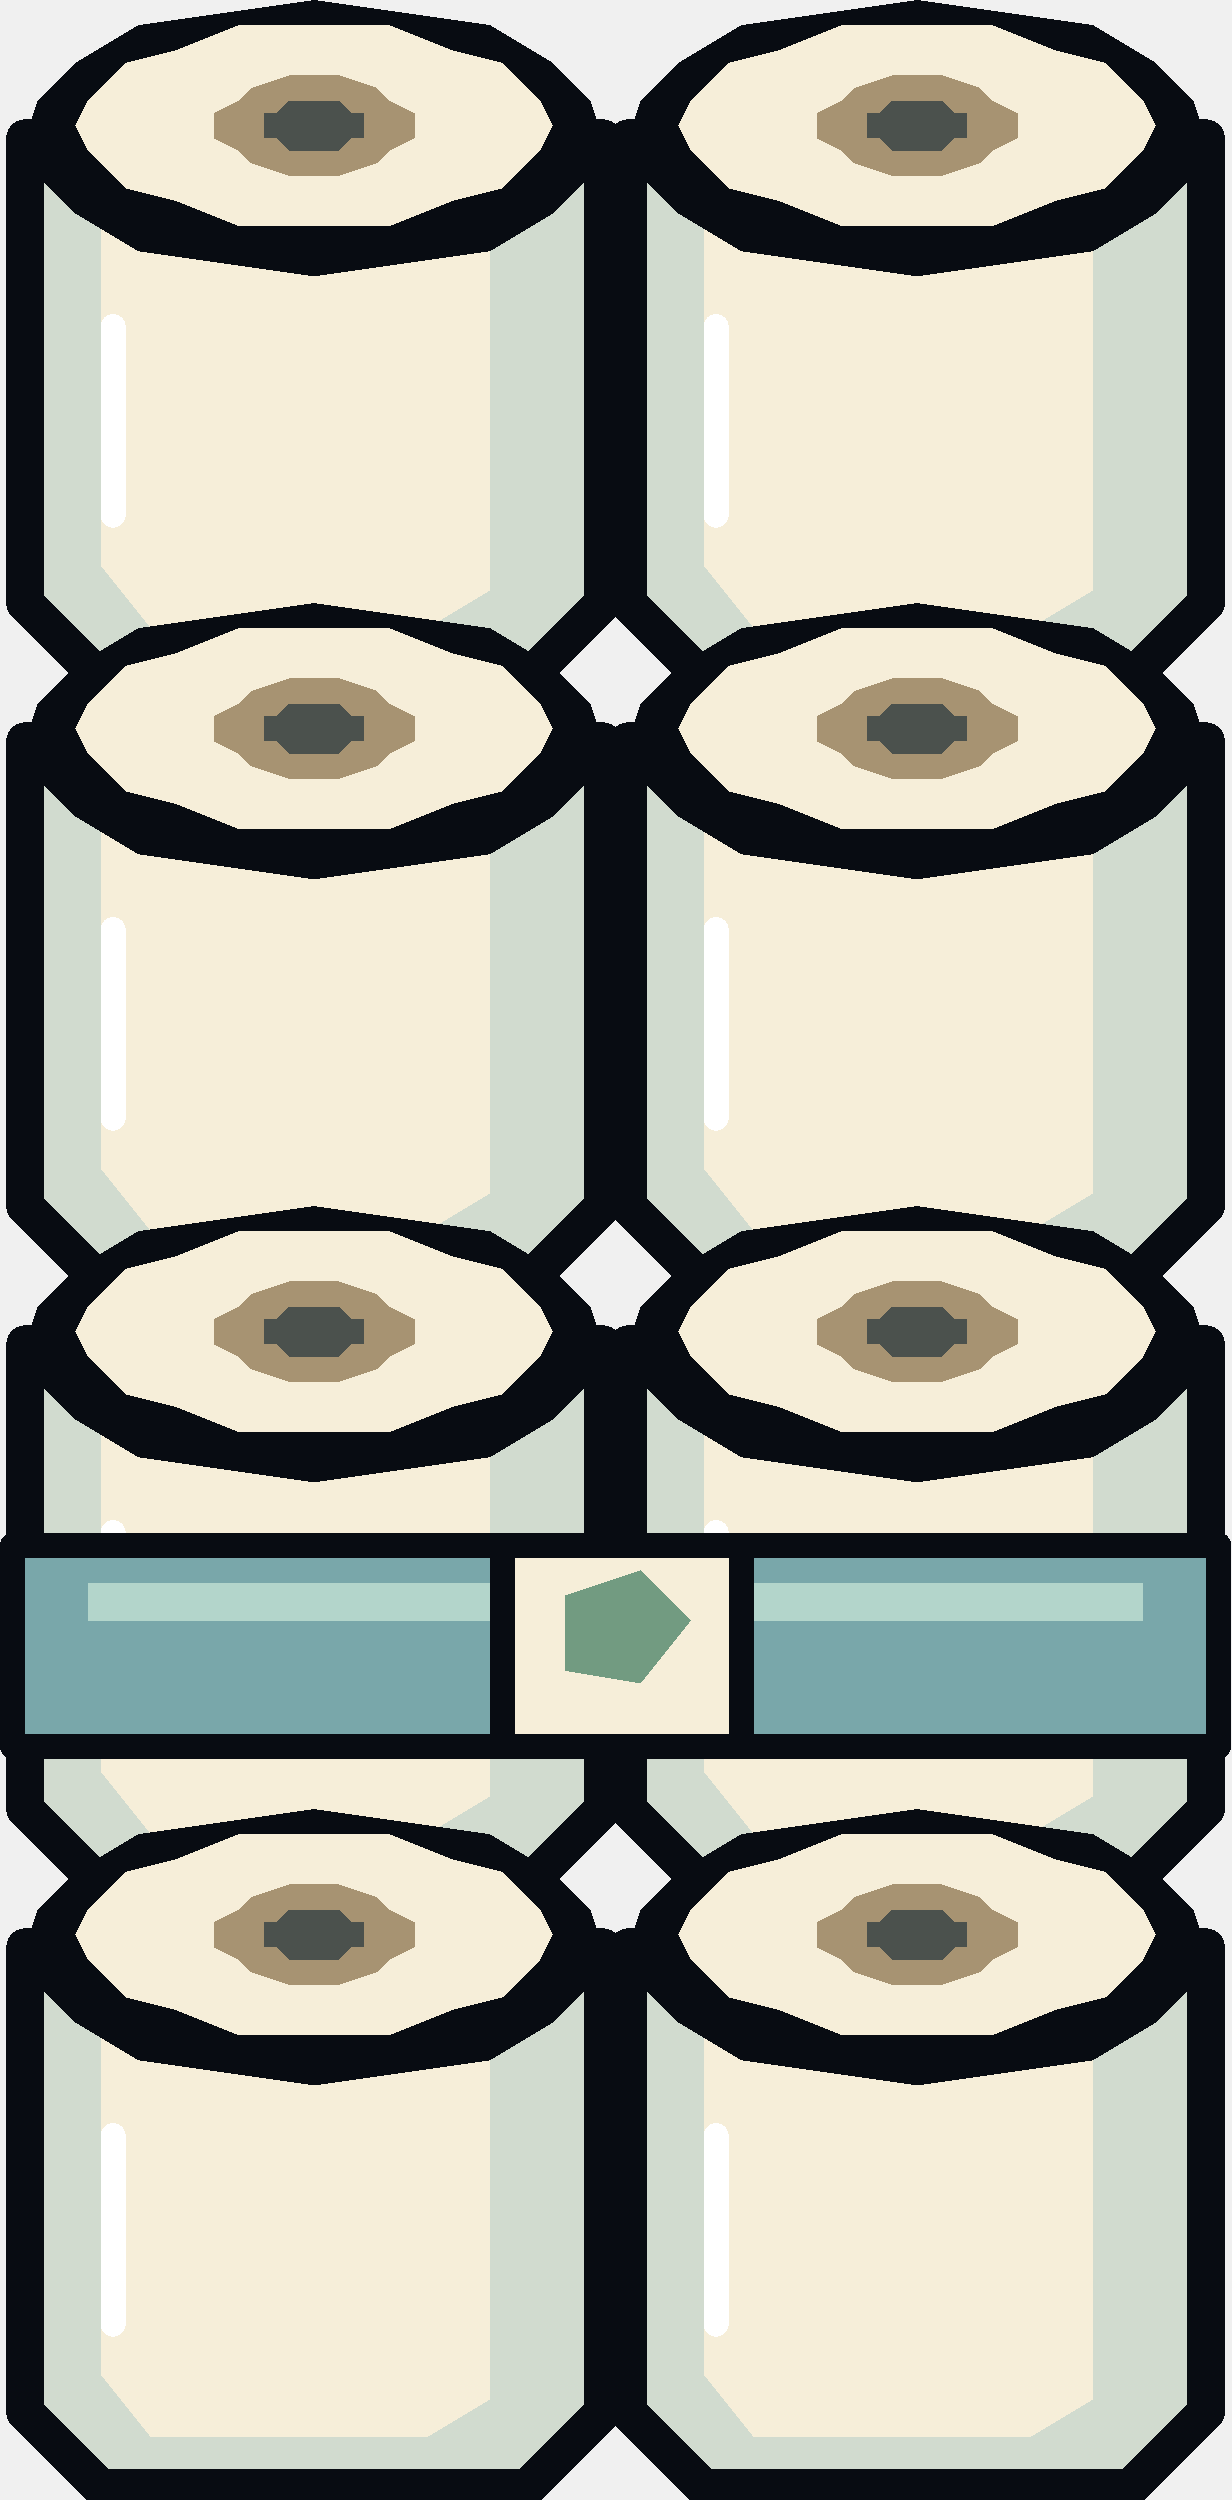
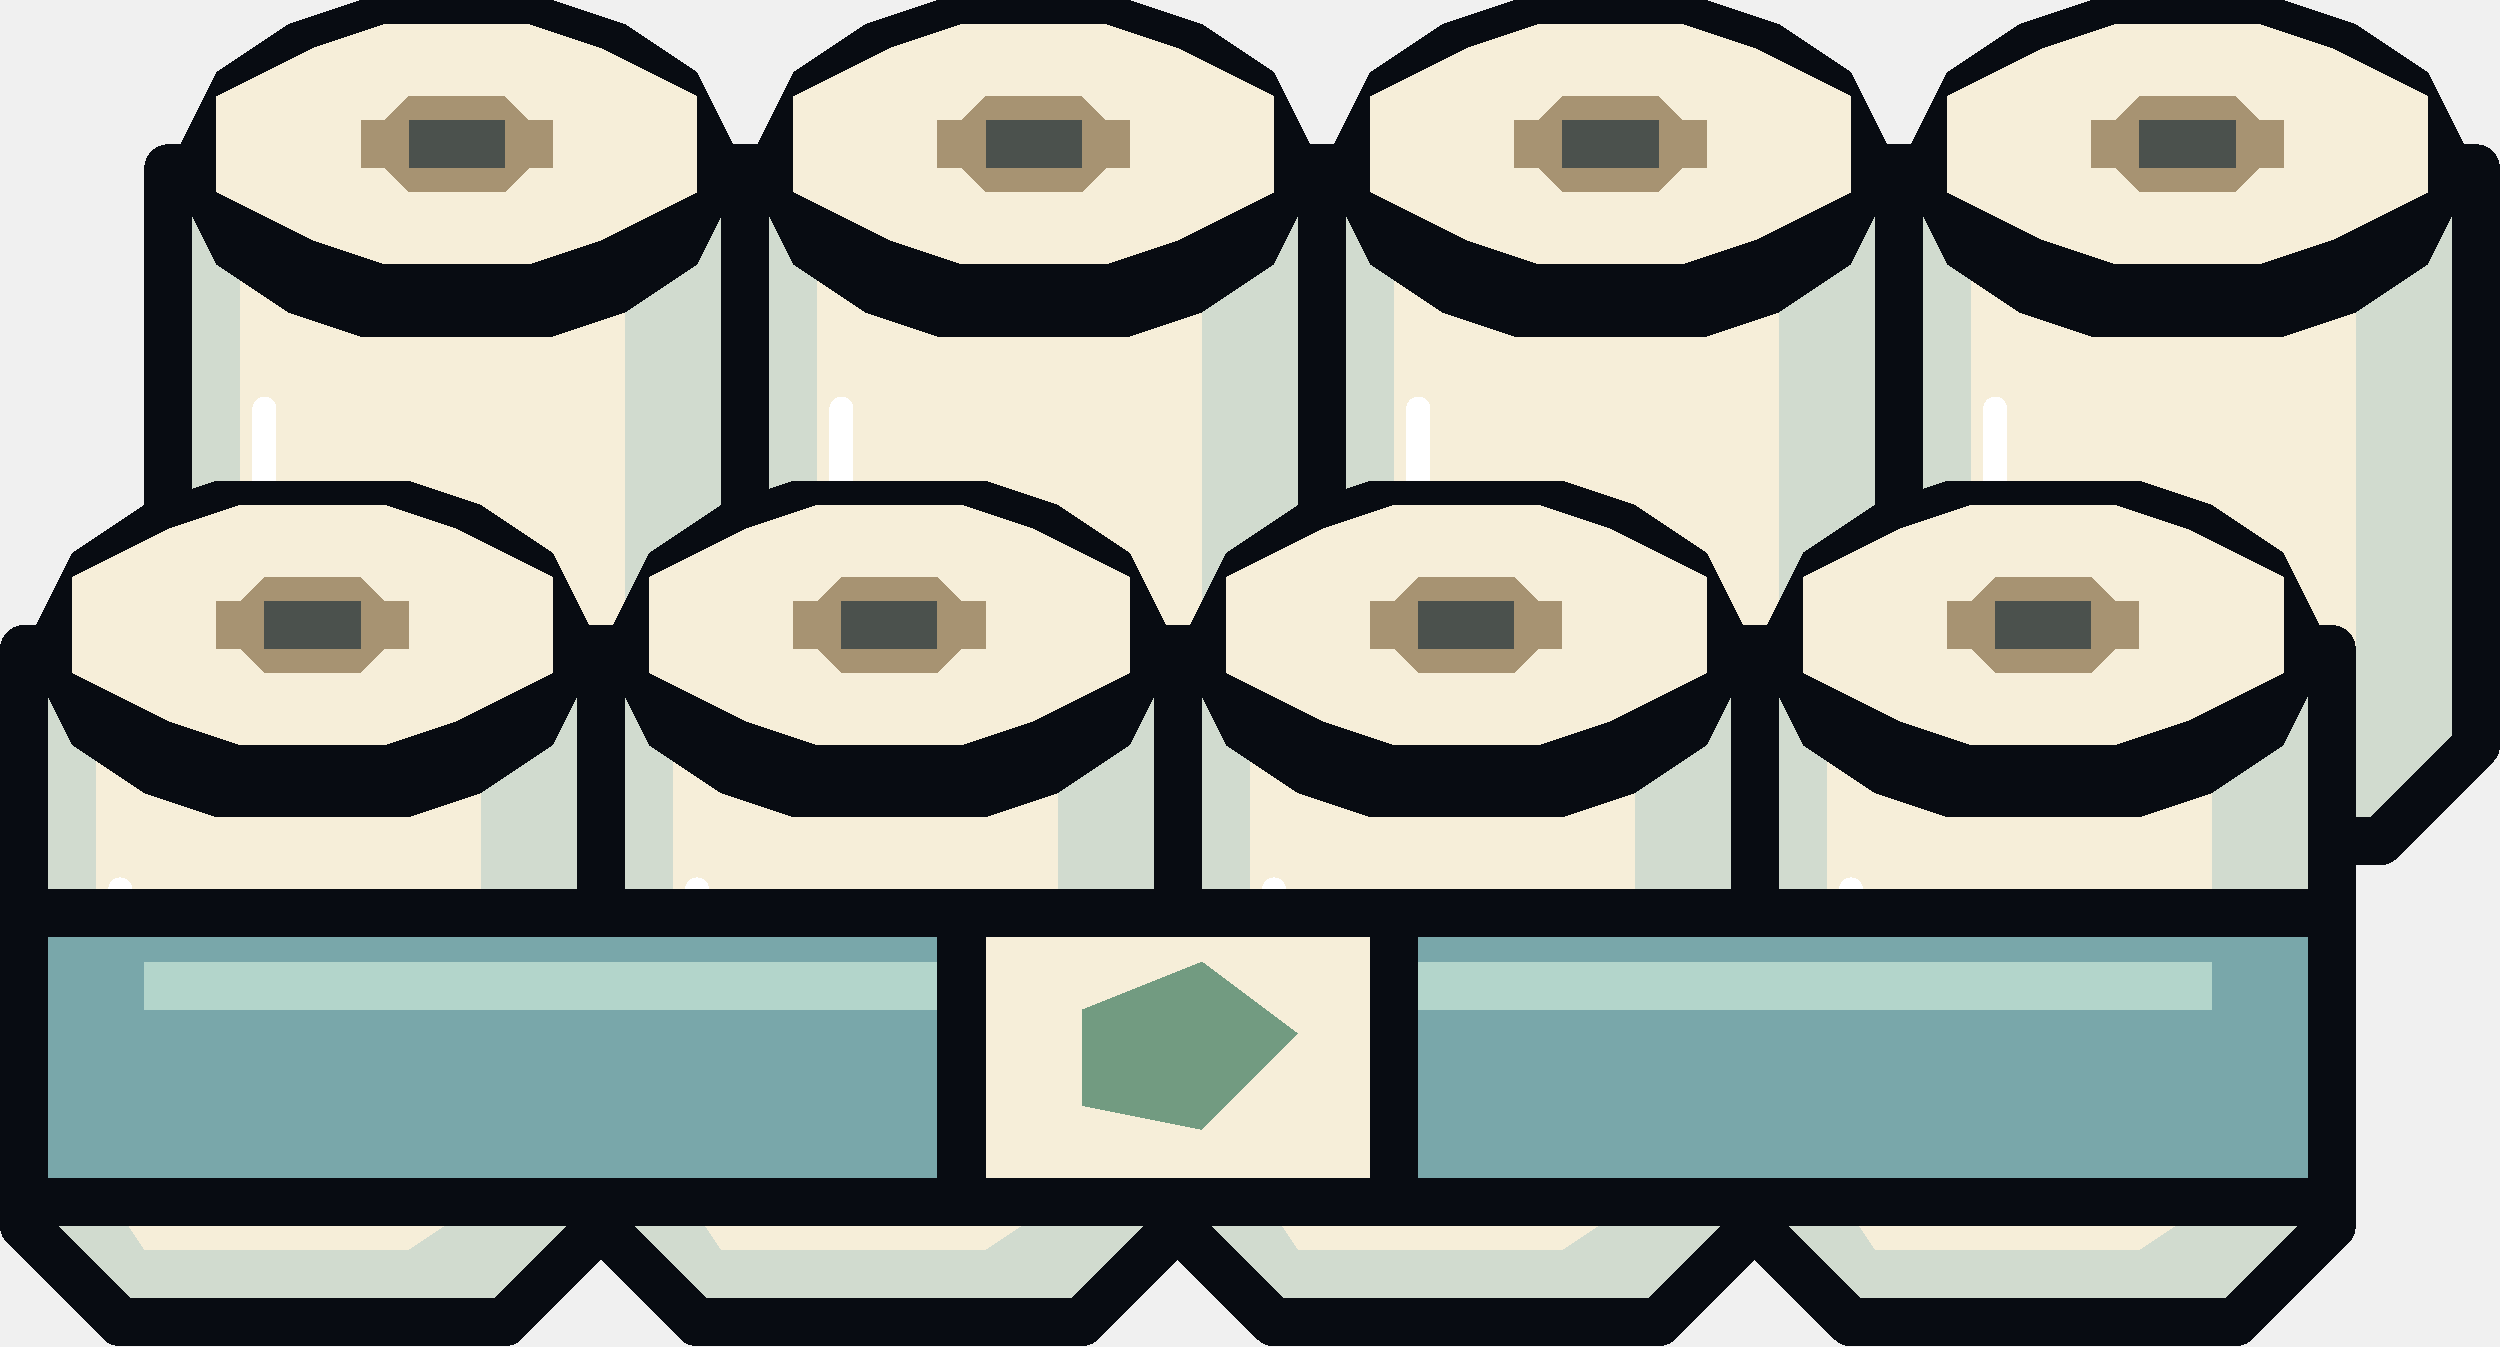
- <svg xmlns="http://www.w3.org/2000/svg" width="98" height="199" viewBox="14 14 98 199" shape-rendering="crispEdges">
-   <path d="M16 25H62V62L56 68H22L16 62Z" fill="#d1dbcf" stroke="#080c12" stroke-width="3" stroke-linejoin="round" />
-   <path d="M22 29H53V61L48 64H26L22 59Z" fill="#f6eed9" />
-   <path d="M62 25L61 28L58 31L53 34L46 35L39 36L32 35L25 34L20 31L17 28L16 25L17 22L20 19L25 16L32 15L39 14L46 15L53 16L58 19L61 22Z" fill="#080c12" />
-   <path d="M58 24L57 26L54 29L50 30L45 32L39 32L33 32L28 30L24 29L21 26L20 24L21 22L24 19L28 18L33 16L39 16L45 16L50 18L54 19L57 22Z" fill="#f6eed9" />
-   <path d="M47 24L47 25L45 26L44 27L41 28L39 28L37 28L34 27L33 26L31 25L31 24L31 23L33 22L34 21L37 20L39 20L41 20L44 21L45 22L47 23Z" fill="#a79372" />
-   <path d="M43 24L43 25L42 25L41 26L40 26L39 26L38 26L37 26L36 25L35 25L35 24L35 23L36 23L37 22L38 22L39 22L40 22L41 22L42 23L43 23Z" fill="#4b514d" />
-   <path d="M23 40L23 55" fill="none" stroke="#ffffff" stroke-width="2" stroke-linejoin="round" stroke-linecap="round" />
-   <path d="M64 25H110V62L104 68H70L64 62Z" fill="#d1dbcf" stroke="#080c12" stroke-width="3" stroke-linejoin="round" />
-   <path d="M70 29H101V61L96 64H74L70 59Z" fill="#f6eed9" />
-   <path d="M110 25L109 28L106 31L101 34L94 35L87 36L80 35L73 34L68 31L65 28L64 25L65 22L68 19L73 16L80 15L87 14L94 15L101 16L106 19L109 22Z" fill="#080c12" />
-   <path d="M106 24L105 26L102 29L98 30L93 32L87 32L81 32L76 30L72 29L69 26L68 24L69 22L72 19L76 18L81 16L87 16L93 16L98 18L102 19L105 22Z" fill="#f6eed9" />
-   <path d="M95 24L95 25L93 26L92 27L89 28L87 28L85 28L82 27L81 26L79 25L79 24L79 23L81 22L82 21L85 20L87 20L89 20L92 21L93 22L95 23Z" fill="#a79372" />
-   <path d="M91 24L91 25L90 25L89 26L88 26L87 26L86 26L85 26L84 25L83 25L83 24L83 23L84 23L85 22L86 22L87 22L88 22L89 22L90 23L91 23Z" fill="#4b514d" />
-   <path d="M71 40L71 55" fill="none" stroke="#ffffff" stroke-width="2" stroke-linejoin="round" stroke-linecap="round" />
-   <path d="M16 73H62V110L56 116H22L16 110Z" fill="#d1dbcf" stroke="#080c12" stroke-width="3" stroke-linejoin="round" />
-   <path d="M22 77H53V109L48 112H26L22 107Z" fill="#f6eed9" />
-   <path d="M62 73L61 76L58 79L53 82L46 83L39 84L32 83L25 82L20 79L17 76L16 73L17 70L20 67L25 64L32 63L39 62L46 63L53 64L58 67L61 70Z" fill="#080c12" />
-   <path d="M58 72L57 74L54 77L50 78L45 80L39 80L33 80L28 78L24 77L21 74L20 72L21 70L24 67L28 66L33 64L39 64L45 64L50 66L54 67L57 70Z" fill="#f6eed9" />
-   <path d="M47 72L47 73L45 74L44 75L41 76L39 76L37 76L34 75L33 74L31 73L31 72L31 71L33 70L34 69L37 68L39 68L41 68L44 69L45 70L47 71Z" fill="#a79372" />
-   <path d="M43 72L43 73L42 73L41 74L40 74L39 74L38 74L37 74L36 73L35 73L35 72L35 71L36 71L37 70L38 70L39 70L40 70L41 70L42 71L43 71Z" fill="#4b514d" />
-   <path d="M23 88L23 103" fill="none" stroke="#ffffff" stroke-width="2" stroke-linejoin="round" stroke-linecap="round" />
-   <path d="M64 73H110V110L104 116H70L64 110Z" fill="#d1dbcf" stroke="#080c12" stroke-width="3" stroke-linejoin="round" />
-   <path d="M70 77H101V109L96 112H74L70 107Z" fill="#f6eed9" />
-   <path d="M110 73L109 76L106 79L101 82L94 83L87 84L80 83L73 82L68 79L65 76L64 73L65 70L68 67L73 64L80 63L87 62L94 63L101 64L106 67L109 70Z" fill="#080c12" />
-   <path d="M106 72L105 74L102 77L98 78L93 80L87 80L81 80L76 78L72 77L69 74L68 72L69 70L72 67L76 66L81 64L87 64L93 64L98 66L102 67L105 70Z" fill="#f6eed9" />
-   <path d="M95 72L95 73L93 74L92 75L89 76L87 76L85 76L82 75L81 74L79 73L79 72L79 71L81 70L82 69L85 68L87 68L89 68L92 69L93 70L95 71Z" fill="#a79372" />
-   <path d="M91 72L91 73L90 73L89 74L88 74L87 74L86 74L85 74L84 73L83 73L83 72L83 71L84 71L85 70L86 70L87 70L88 70L89 70L90 71L91 71Z" fill="#4b514d" />
-   <path d="M71 88L71 103" fill="none" stroke="#ffffff" stroke-width="2" stroke-linejoin="round" stroke-linecap="round" />
-   <path d="M16 121H62V158L56 164H22L16 158Z" fill="#d1dbcf" stroke="#080c12" stroke-width="3" stroke-linejoin="round" />
-   <path d="M22 125H53V157L48 160H26L22 155Z" fill="#f6eed9" />
-   <path d="M62 121L61 124L58 127L53 130L46 131L39 132L32 131L25 130L20 127L17 124L16 121L17 118L20 115L25 112L32 111L39 110L46 111L53 112L58 115L61 118Z" fill="#080c12" />
-   <path d="M58 120L57 122L54 125L50 126L45 128L39 128L33 128L28 126L24 125L21 122L20 120L21 118L24 115L28 114L33 112L39 112L45 112L50 114L54 115L57 118Z" fill="#f6eed9" />
-   <path d="M47 120L47 121L45 122L44 123L41 124L39 124L37 124L34 123L33 122L31 121L31 120L31 119L33 118L34 117L37 116L39 116L41 116L44 117L45 118L47 119Z" fill="#a79372" />
-   <path d="M43 120L43 121L42 121L41 122L40 122L39 122L38 122L37 122L36 121L35 121L35 120L35 119L36 119L37 118L38 118L39 118L40 118L41 118L42 119L43 119Z" fill="#4b514d" />
-   <path d="M23 136L23 151" fill="none" stroke="#ffffff" stroke-width="2" stroke-linejoin="round" stroke-linecap="round" />
-   <path d="M64 121H110V158L104 164H70L64 158Z" fill="#d1dbcf" stroke="#080c12" stroke-width="3" stroke-linejoin="round" />
-   <path d="M70 125H101V157L96 160H74L70 155Z" fill="#f6eed9" />
-   <path d="M110 121L109 124L106 127L101 130L94 131L87 132L80 131L73 130L68 127L65 124L64 121L65 118L68 115L73 112L80 111L87 110L94 111L101 112L106 115L109 118Z" fill="#080c12" />
-   <path d="M106 120L105 122L102 125L98 126L93 128L87 128L81 128L76 126L72 125L69 122L68 120L69 118L72 115L76 114L81 112L87 112L93 112L98 114L102 115L105 118Z" fill="#f6eed9" />
-   <path d="M95 120L95 121L93 122L92 123L89 124L87 124L85 124L82 123L81 122L79 121L79 120L79 119L81 118L82 117L85 116L87 116L89 116L92 117L93 118L95 119Z" fill="#a79372" />
-   <path d="M91 120L91 121L90 121L89 122L88 122L87 122L86 122L85 122L84 121L83 121L83 120L83 119L84 119L85 118L86 118L87 118L88 118L89 118L90 119L91 119Z" fill="#4b514d" />
-   <path d="M71 136L71 151" fill="none" stroke="#ffffff" stroke-width="2" stroke-linejoin="round" stroke-linecap="round" />
-   <path d="M16 169H62V206L56 212H22L16 206Z" fill="#d1dbcf" stroke="#080c12" stroke-width="3" stroke-linejoin="round" />
-   <path d="M22 173H53V205L48 208H26L22 203Z" fill="#f6eed9" />
-   <path d="M62 169L61 172L58 175L53 178L46 179L39 180L32 179L25 178L20 175L17 172L16 169L17 166L20 163L25 160L32 159L39 158L46 159L53 160L58 163L61 166Z" fill="#080c12" />
-   <path d="M58 168L57 170L54 173L50 174L45 176L39 176L33 176L28 174L24 173L21 170L20 168L21 166L24 163L28 162L33 160L39 160L45 160L50 162L54 163L57 166Z" fill="#f6eed9" />
-   <path d="M47 168L47 169L45 170L44 171L41 172L39 172L37 172L34 171L33 170L31 169L31 168L31 167L33 166L34 165L37 164L39 164L41 164L44 165L45 166L47 167Z" fill="#a79372" />
-   <path d="M43 168L43 169L42 169L41 170L40 170L39 170L38 170L37 170L36 169L35 169L35 168L35 167L36 167L37 166L38 166L39 166L40 166L41 166L42 167L43 167Z" fill="#4b514d" />
-   <path d="M23 184L23 199" fill="none" stroke="#ffffff" stroke-width="2" stroke-linejoin="round" stroke-linecap="round" />
-   <path d="M64 169H110V206L104 212H70L64 206Z" fill="#d1dbcf" stroke="#080c12" stroke-width="3" stroke-linejoin="round" />
-   <path d="M70 173H101V205L96 208H74L70 203Z" fill="#f6eed9" />
-   <path d="M110 169L109 172L106 175L101 178L94 179L87 180L80 179L73 178L68 175L65 172L64 169L65 166L68 163L73 160L80 159L87 158L94 159L101 160L106 163L109 166Z" fill="#080c12" />
-   <path d="M106 168L105 170L102 173L98 174L93 176L87 176L81 176L76 174L72 173L69 170L68 168L69 166L72 163L76 162L81 160L87 160L93 160L98 162L102 163L105 166Z" fill="#f6eed9" />
-   <path d="M95 168L95 169L93 170L92 171L89 172L87 172L85 172L82 171L81 170L79 169L79 168L79 167L81 166L82 165L85 164L87 164L89 164L92 165L93 166L95 167Z" fill="#a79372" />
-   <path d="M91 168L91 169L90 169L89 170L88 170L87 170L86 170L85 170L84 169L83 169L83 168L83 167L84 167L85 166L86 166L87 166L88 166L89 166L90 167L91 167Z" fill="#4b514d" />
-   <path d="M71 184L71 199" fill="none" stroke="#ffffff" stroke-width="2" stroke-linejoin="round" stroke-linecap="round" />
-   <path d="M15 137H111V153H15Z" fill="#79a7aa" stroke="#080c12" stroke-width="2" stroke-linejoin="round" />
-   <rect x="21" y="140" width="84" height="3" fill="#b3d5cb" />
-   <path d="M54 137H73V153H54Z" fill="#f6eed9" stroke="#080c12" stroke-width="2" stroke-linejoin="round" />
-   <path d="M59 141L65 139L69 143L65 148L59 147Z" fill="#729b81" />
+ <svg xmlns="http://www.w3.org/2000/svg" width="104" height="56" viewBox="9 32 104 56" shape-rendering="crispEdges">
+   <path d="M16 39H40V63L36 67H20L16 63Z" fill="#d1dbcf" stroke="#080c12" stroke-width="2" stroke-linejoin="round" />
+   <path d="M19 42H35V62L32 64H21L19 61Z" fill="#f6eed9" />
+   <path d="M40 39L39 41L38 43L35 45L32 46L28 46L24 46L21 45L18 43L17 41L16 39L17 37L18 35L21 33L24 32L28 32L32 32L35 33L38 35L39 37Z" fill="#080c12" />
+   <path d="M38 38L38 40L36 41L34 42L31 43L28 43L25 43L22 42L20 41L18 40L18 38L18 36L20 35L22 34L25 33L28 33L31 33L34 34L36 35L38 36Z" fill="#f6eed9" />
+   <path d="M32 38L32 39L31 39L30 40L29 40L28 40L27 40L26 40L25 39L24 39L24 38L24 37L25 37L26 36L27 36L28 36L29 36L30 36L31 37L32 37Z" fill="#a79372" />
+   <path d="M30 38L30 38L30 39L29 39L29 39L28 39L27 39L27 39L26 39L26 38L26 38L26 38L26 37L27 37L27 37L28 37L29 37L29 37L30 37L30 38Z" fill="#4b514d" />
+   <path d="M20 49L20 58" fill="none" stroke="#ffffff" stroke-width="1" stroke-linejoin="round" stroke-linecap="round" />
+   <path d="M40 39H64V63L60 67H44L40 63Z" fill="#d1dbcf" stroke="#080c12" stroke-width="2" stroke-linejoin="round" />
+   <path d="M43 42H59V62L56 64H45L43 61Z" fill="#f6eed9" />
+   <path d="M64 39L63 41L62 43L59 45L56 46L52 46L48 46L45 45L42 43L41 41L40 39L41 37L42 35L45 33L48 32L52 32L56 32L59 33L62 35L63 37Z" fill="#080c12" />
+   <path d="M62 38L62 40L60 41L58 42L55 43L52 43L49 43L46 42L44 41L42 40L42 38L42 36L44 35L46 34L49 33L52 33L55 33L58 34L60 35L62 36Z" fill="#f6eed9" />
+   <path d="M56 38L56 39L55 39L54 40L53 40L52 40L51 40L50 40L49 39L48 39L48 38L48 37L49 37L50 36L51 36L52 36L53 36L54 36L55 37L56 37Z" fill="#a79372" />
+   <path d="M54 38L54 38L54 39L53 39L53 39L52 39L51 39L51 39L50 39L50 38L50 38L50 38L50 37L51 37L51 37L52 37L53 37L53 37L54 37L54 38Z" fill="#4b514d" />
+   <path d="M44 49L44 58" fill="none" stroke="#ffffff" stroke-width="1" stroke-linejoin="round" stroke-linecap="round" />
+   <path d="M64 39H88V63L84 67H68L64 63Z" fill="#d1dbcf" stroke="#080c12" stroke-width="2" stroke-linejoin="round" />
+   <path d="M67 42H83V62L80 64H69L67 61Z" fill="#f6eed9" />
+   <path d="M88 39L87 41L86 43L83 45L80 46L76 46L72 46L69 45L66 43L65 41L64 39L65 37L66 35L69 33L72 32L76 32L80 32L83 33L86 35L87 37Z" fill="#080c12" />
+   <path d="M86 38L86 40L84 41L82 42L79 43L76 43L73 43L70 42L68 41L66 40L66 38L66 36L68 35L70 34L73 33L76 33L79 33L82 34L84 35L86 36Z" fill="#f6eed9" />
+   <path d="M80 38L80 39L79 39L78 40L77 40L76 40L75 40L74 40L73 39L72 39L72 38L72 37L73 37L74 36L75 36L76 36L77 36L78 36L79 37L80 37Z" fill="#a79372" />
+   <path d="M78 38L78 38L78 39L77 39L77 39L76 39L75 39L75 39L74 39L74 38L74 38L74 38L74 37L75 37L75 37L76 37L77 37L77 37L78 37L78 38Z" fill="#4b514d" />
+   <path d="M68 49L68 58" fill="none" stroke="#ffffff" stroke-width="1" stroke-linejoin="round" stroke-linecap="round" />
+   <path d="M88 39H112V63L108 67H92L88 63Z" fill="#d1dbcf" stroke="#080c12" stroke-width="2" stroke-linejoin="round" />
+   <path d="M91 42H107V62L104 64H93L91 61Z" fill="#f6eed9" />
+   <path d="M112 39L111 41L110 43L107 45L104 46L100 46L96 46L93 45L90 43L89 41L88 39L89 37L90 35L93 33L96 32L100 32L104 32L107 33L110 35L111 37Z" fill="#080c12" />
+   <path d="M110 38L110 40L108 41L106 42L103 43L100 43L97 43L94 42L92 41L90 40L90 38L90 36L92 35L94 34L97 33L100 33L103 33L106 34L108 35L110 36Z" fill="#f6eed9" />
+   <path d="M104 38L104 39L103 39L102 40L101 40L100 40L99 40L98 40L97 39L96 39L96 38L96 37L97 37L98 36L99 36L100 36L101 36L102 36L103 37L104 37Z" fill="#a79372" />
+   <path d="M102 38L102 38L102 39L101 39L101 39L100 39L99 39L99 39L98 39L98 38L98 38L98 38L98 37L99 37L99 37L100 37L101 37L101 37L102 37L102 38Z" fill="#4b514d" />
+   <path d="M92 49L92 58" fill="none" stroke="#ffffff" stroke-width="1" stroke-linejoin="round" stroke-linecap="round" />
+   <path d="M10 59H34V83L30 87H14L10 83Z" fill="#d1dbcf" stroke="#080c12" stroke-width="2" stroke-linejoin="round" />
+   <path d="M13 62H29V82L26 84H15L13 81Z" fill="#f6eed9" />
+   <path d="M34 59L33 61L32 63L29 65L26 66L22 66L18 66L15 65L12 63L11 61L10 59L11 57L12 55L15 53L18 52L22 52L26 52L29 53L32 55L33 57Z" fill="#080c12" />
+   <path d="M32 58L32 60L30 61L28 62L25 63L22 63L19 63L16 62L14 61L12 60L12 58L12 56L14 55L16 54L19 53L22 53L25 53L28 54L30 55L32 56Z" fill="#f6eed9" />
+   <path d="M26 58L26 59L25 59L24 60L23 60L22 60L21 60L20 60L19 59L18 59L18 58L18 57L19 57L20 56L21 56L22 56L23 56L24 56L25 57L26 57Z" fill="#a79372" />
+   <path d="M24 58L24 58L24 59L23 59L23 59L22 59L21 59L21 59L20 59L20 58L20 58L20 58L20 57L21 57L21 57L22 57L23 57L23 57L24 57L24 58Z" fill="#4b514d" />
+   <path d="M14 69L14 78" fill="none" stroke="#ffffff" stroke-width="1" stroke-linejoin="round" stroke-linecap="round" />
+   <path d="M34 59H58V83L54 87H38L34 83Z" fill="#d1dbcf" stroke="#080c12" stroke-width="2" stroke-linejoin="round" />
+   <path d="M37 62H53V82L50 84H39L37 81Z" fill="#f6eed9" />
+   <path d="M58 59L57 61L56 63L53 65L50 66L46 66L42 66L39 65L36 63L35 61L34 59L35 57L36 55L39 53L42 52L46 52L50 52L53 53L56 55L57 57Z" fill="#080c12" />
+   <path d="M56 58L56 60L54 61L52 62L49 63L46 63L43 63L40 62L38 61L36 60L36 58L36 56L38 55L40 54L43 53L46 53L49 53L52 54L54 55L56 56Z" fill="#f6eed9" />
+   <path d="M50 58L50 59L49 59L48 60L47 60L46 60L45 60L44 60L43 59L42 59L42 58L42 57L43 57L44 56L45 56L46 56L47 56L48 56L49 57L50 57Z" fill="#a79372" />
+   <path d="M48 58L48 58L48 59L47 59L47 59L46 59L45 59L45 59L44 59L44 58L44 58L44 58L44 57L45 57L45 57L46 57L47 57L47 57L48 57L48 58Z" fill="#4b514d" />
+   <path d="M38 69L38 78" fill="none" stroke="#ffffff" stroke-width="1" stroke-linejoin="round" stroke-linecap="round" />
+   <path d="M58 59H82V83L78 87H62L58 83Z" fill="#d1dbcf" stroke="#080c12" stroke-width="2" stroke-linejoin="round" />
+   <path d="M61 62H77V82L74 84H63L61 81Z" fill="#f6eed9" />
+   <path d="M82 59L81 61L80 63L77 65L74 66L70 66L66 66L63 65L60 63L59 61L58 59L59 57L60 55L63 53L66 52L70 52L74 52L77 53L80 55L81 57Z" fill="#080c12" />
+   <path d="M80 58L80 60L78 61L76 62L73 63L70 63L67 63L64 62L62 61L60 60L60 58L60 56L62 55L64 54L67 53L70 53L73 53L76 54L78 55L80 56Z" fill="#f6eed9" />
+   <path d="M74 58L74 59L73 59L72 60L71 60L70 60L69 60L68 60L67 59L66 59L66 58L66 57L67 57L68 56L69 56L70 56L71 56L72 56L73 57L74 57Z" fill="#a79372" />
+   <path d="M72 58L72 58L72 59L71 59L71 59L70 59L69 59L69 59L68 59L68 58L68 58L68 58L68 57L69 57L69 57L70 57L71 57L71 57L72 57L72 58Z" fill="#4b514d" />
+   <path d="M62 69L62 78" fill="none" stroke="#ffffff" stroke-width="1" stroke-linejoin="round" stroke-linecap="round" />
+   <path d="M82 59H106V83L102 87H86L82 83Z" fill="#d1dbcf" stroke="#080c12" stroke-width="2" stroke-linejoin="round" />
+   <path d="M85 62H101V82L98 84H87L85 81Z" fill="#f6eed9" />
+   <path d="M106 59L105 61L104 63L101 65L98 66L94 66L90 66L87 65L84 63L83 61L82 59L83 57L84 55L87 53L90 52L94 52L98 52L101 53L104 55L105 57Z" fill="#080c12" />
+   <path d="M104 58L104 60L102 61L100 62L97 63L94 63L91 63L88 62L86 61L84 60L84 58L84 56L86 55L88 54L91 53L94 53L97 53L100 54L102 55L104 56Z" fill="#f6eed9" />
+   <path d="M98 58L98 59L97 59L96 60L95 60L94 60L93 60L92 60L91 59L90 59L90 58L90 57L91 57L92 56L93 56L94 56L95 56L96 56L97 57L98 57Z" fill="#a79372" />
+   <path d="M96 58L96 58L96 59L95 59L95 59L94 59L93 59L93 59L92 59L92 58L92 58L92 58L92 57L93 57L93 57L94 57L95 57L95 57L96 57L96 58Z" fill="#4b514d" />
+   <path d="M86 69L86 78" fill="none" stroke="#ffffff" stroke-width="1" stroke-linejoin="round" stroke-linecap="round" />
+   <path d="M10 70H106V82H10Z" fill="#79a7aa" stroke="#080c12" stroke-width="2" stroke-linejoin="round" />
+   <rect x="15" y="72" width="86" height="2" fill="#b3d5cb" />
+   <path d="M49 70H67V82H49Z" fill="#f6eed9" stroke="#080c12" stroke-width="2" stroke-linejoin="round" />
+   <path d="M54 74L59 72L63 75L59 79L54 78Z" fill="#729b81" />
</svg>
